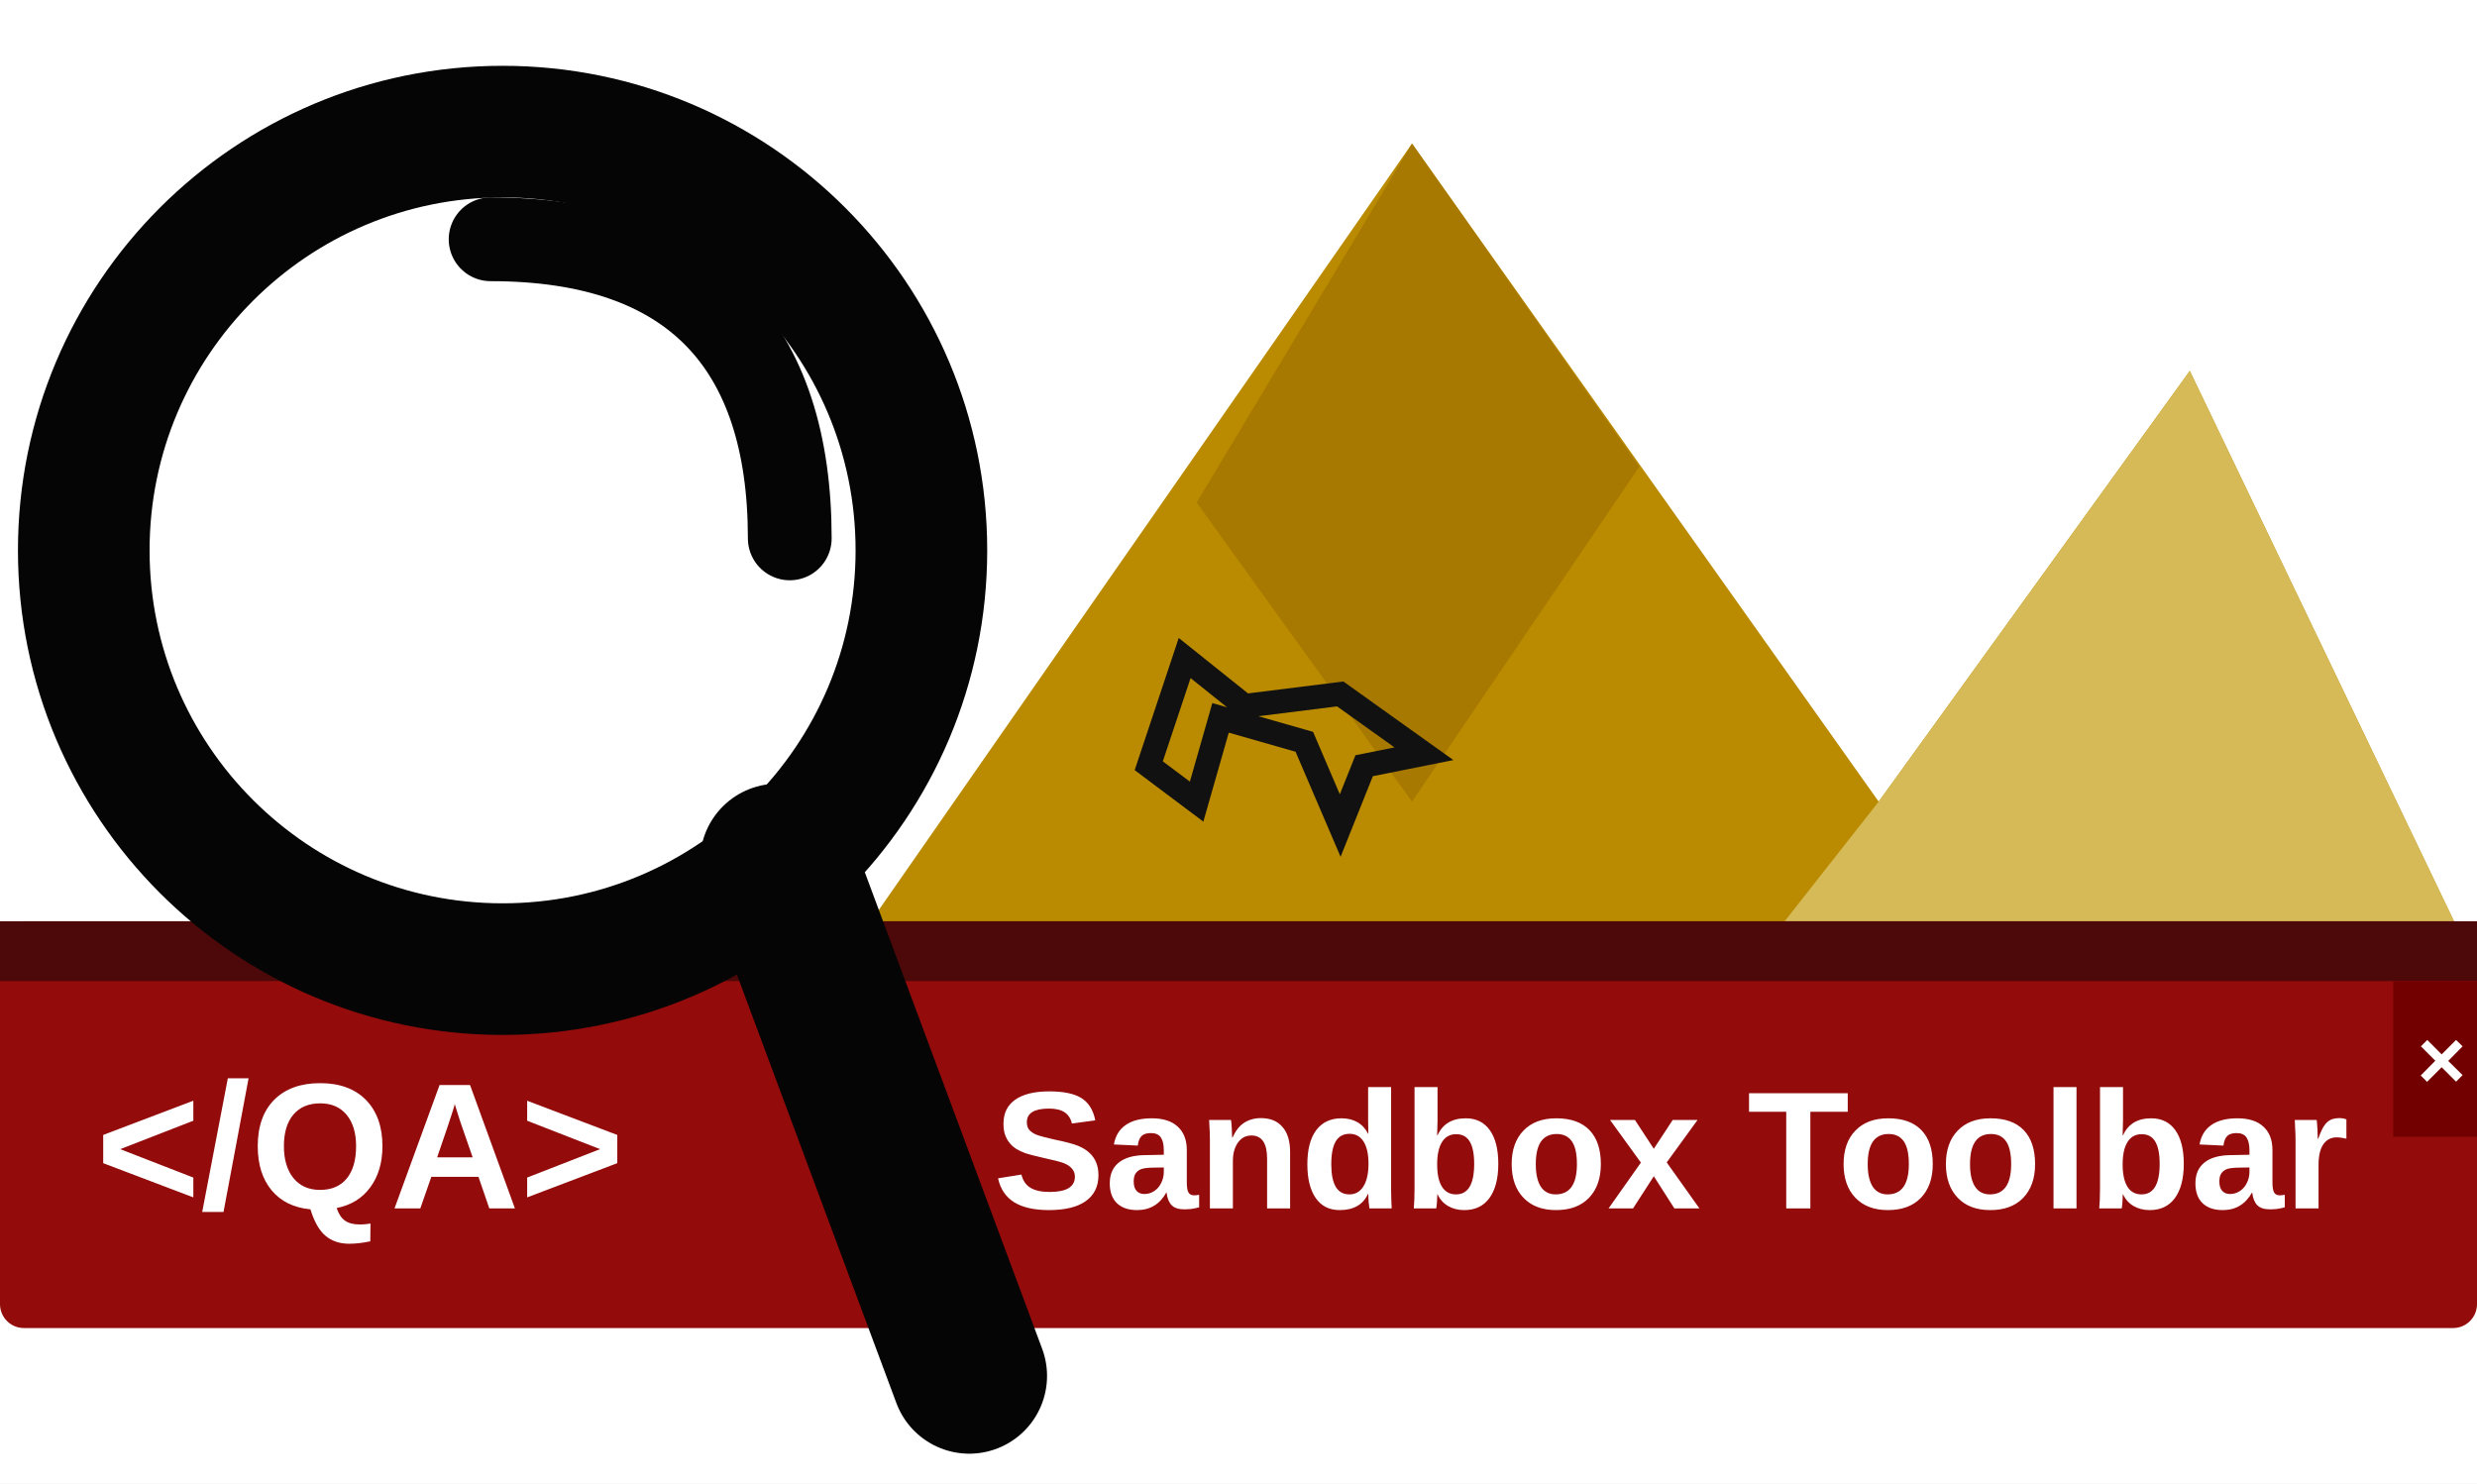
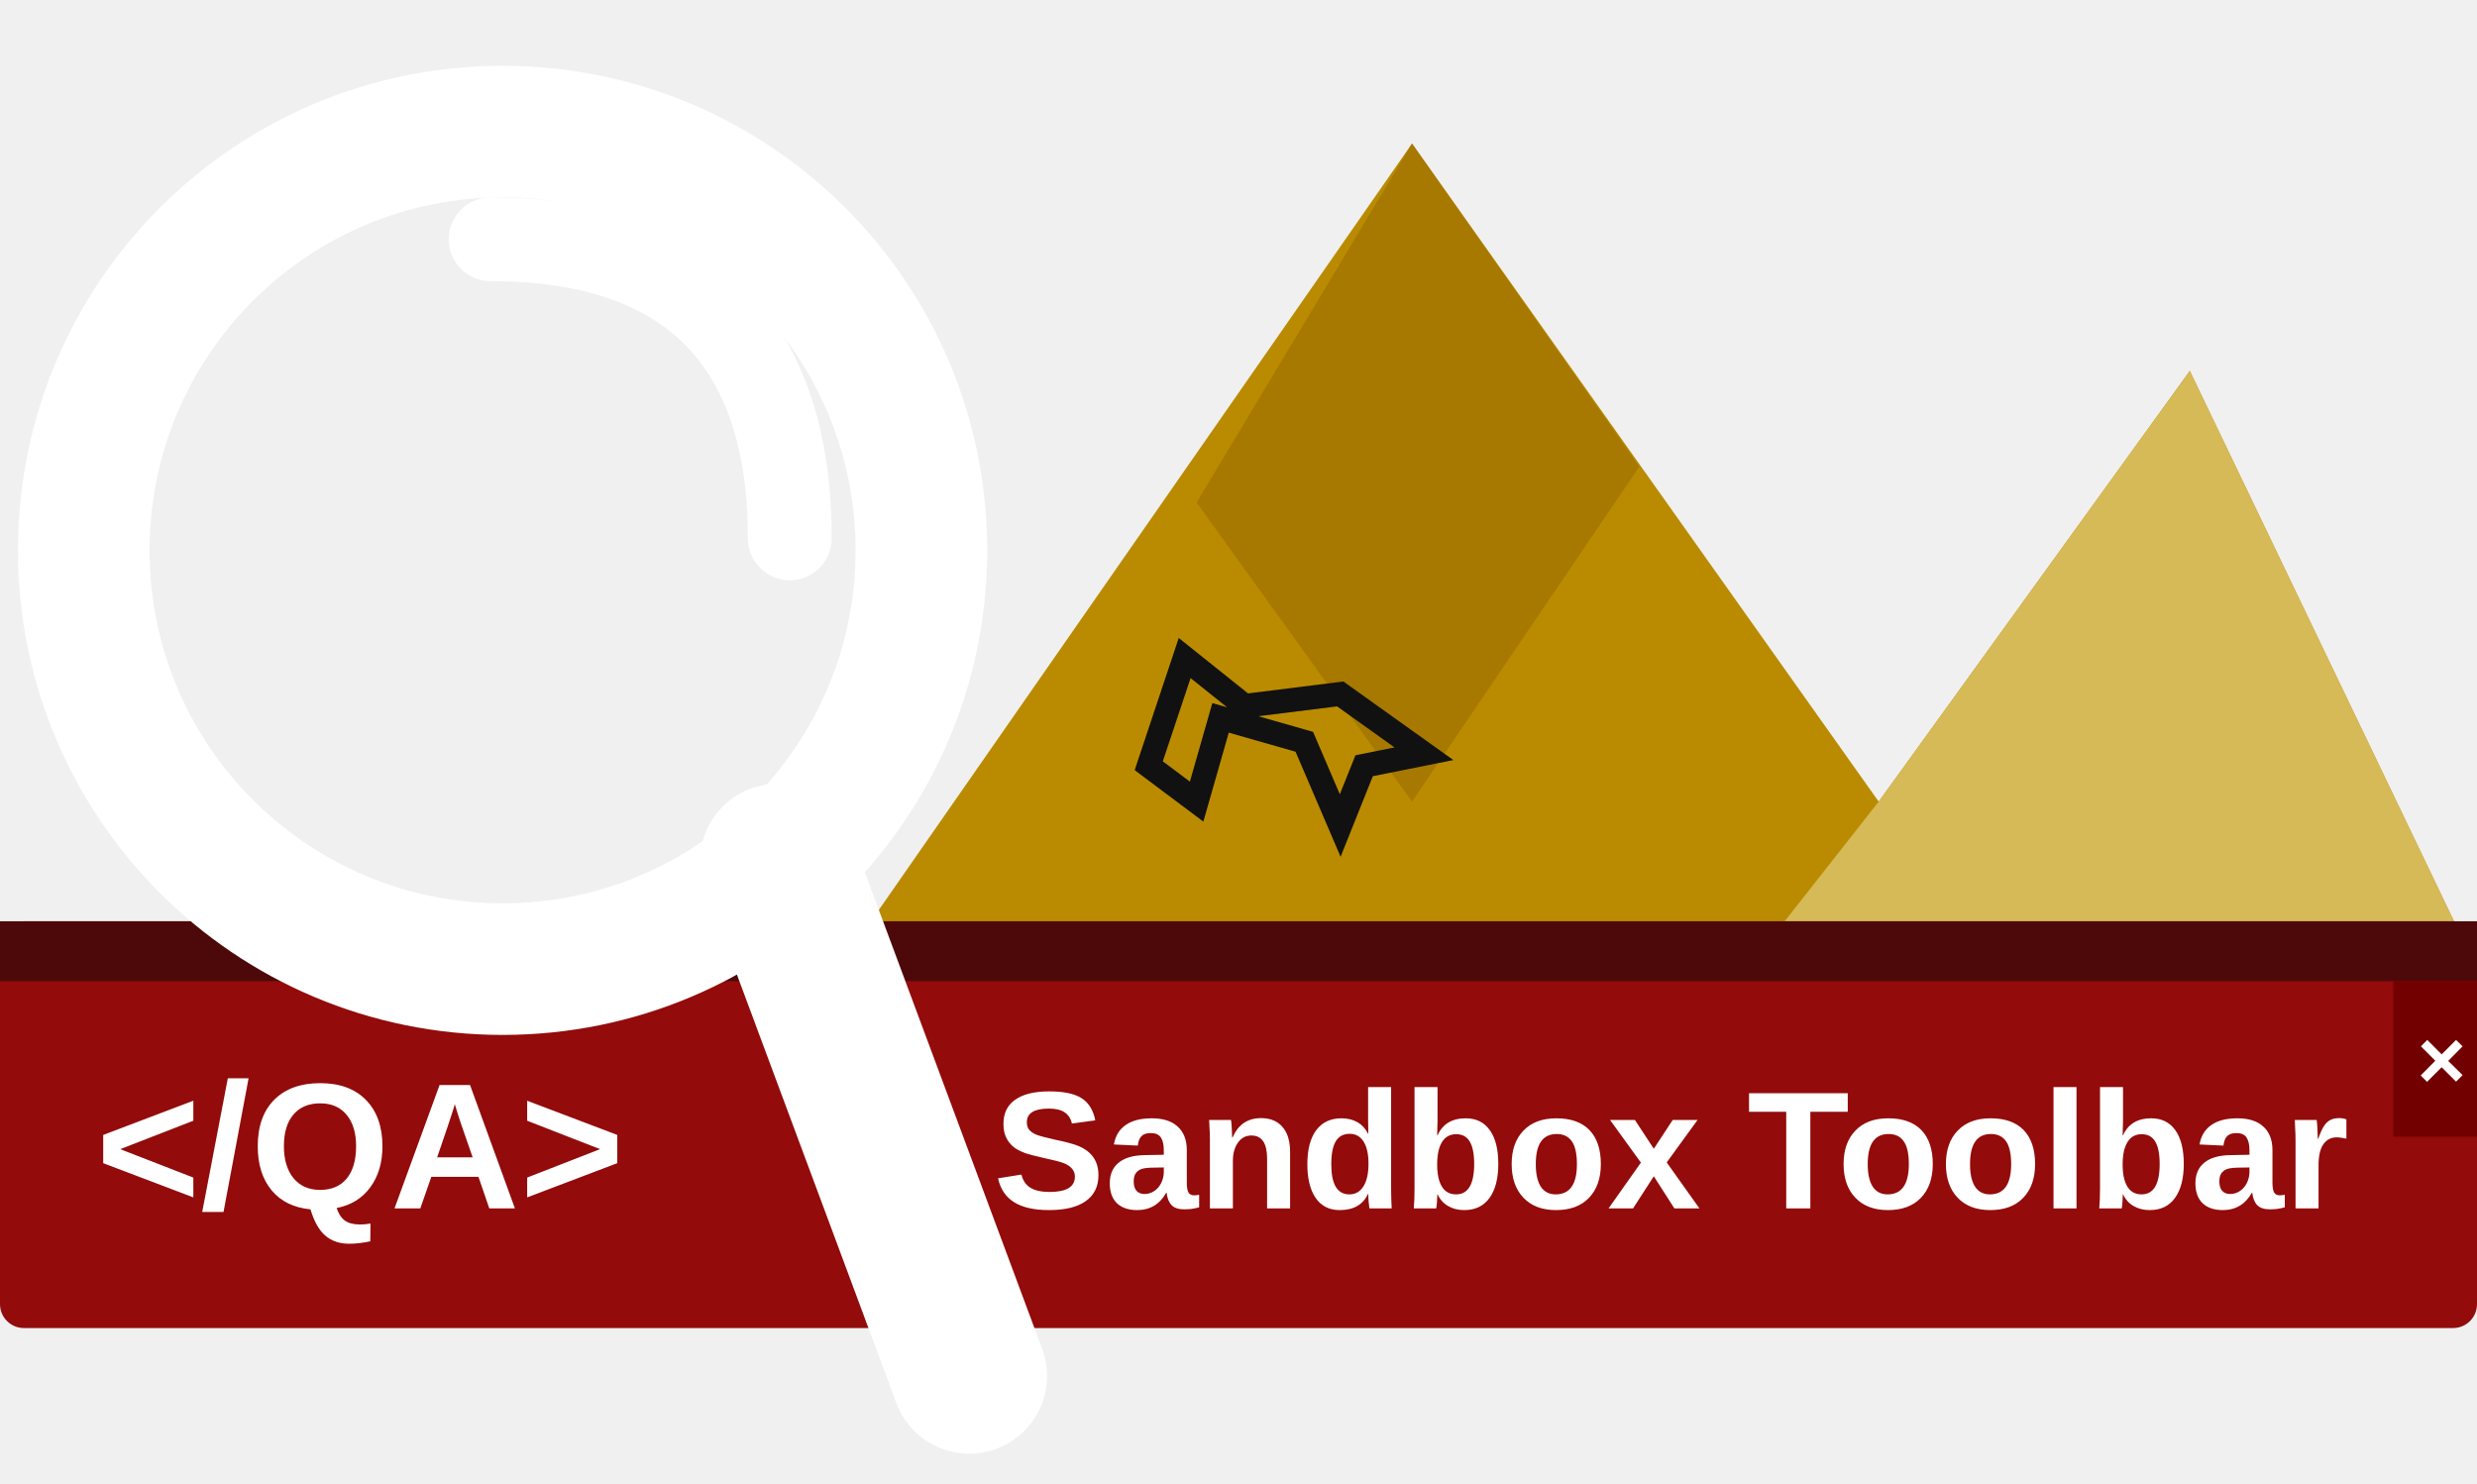
<svg xmlns="http://www.w3.org/2000/svg" viewBox="0 0 207 124" role="img" aria-labelledby="title desc">
-   <rect width="207" height="124" fill="#fff" />
  <path d="M70 81 118 12l39 55 26-36 24 50Z" fill="#ba8b00" />
  <path d="m118 12 19 27-19 28-18-25Z" fill="#a77900" />
  <path d="m157 67 26-36 24 50h-61Z" fill="#d6ba58" />
  <path d="m96 64 3-9 5 4 8-1 7 5-5 1-2 5-3-7-7-2-2 7Z" fill="none" stroke="#111" stroke-width="2" />
  <rect y="77" width="207" height="34" rx="2" fill="#930b0b" />
  <path d="M0 77h207v5H0z" fill="#4d0909" />
  <text x="8" y="101" fill="#fff" font-family="Arial,sans-serif" font-size="15" font-weight="900">&lt;/QA&gt;</text>
  <text x="83" y="101" fill="#fff" font-family="Arial,sans-serif" font-size="14" font-weight="800">Sandbox Toolbar</text>
-   <circle cx="42" cy="46" r="35" fill="none" stroke="#050505" stroke-width="11" />
-   <path d="M65 72 81 115" stroke="#050505" stroke-width="13" stroke-linecap="round" />
-   <path d="M41 20c17 0 25 9 25 25" fill="none" stroke="#050505" stroke-width="7" stroke-linecap="round" />
+   <circle cx="42" cy="46" r="35" fill="none" stroke="#fff" stroke-width="11" />
+   <path d="M65 72 81 115" stroke="#fff" stroke-width="13" stroke-linecap="round" />
+   <path d="M41 20c17 0 25 9 25 25" fill="none" stroke="#fff" stroke-width="7" stroke-linecap="round" />
  <rect x="200" y="82" width="7" height="13" fill="#720000" />
  <text x="202" y="91" fill="#fff" font-family="Arial" font-size="7" font-weight="900">×</text>
</svg>
